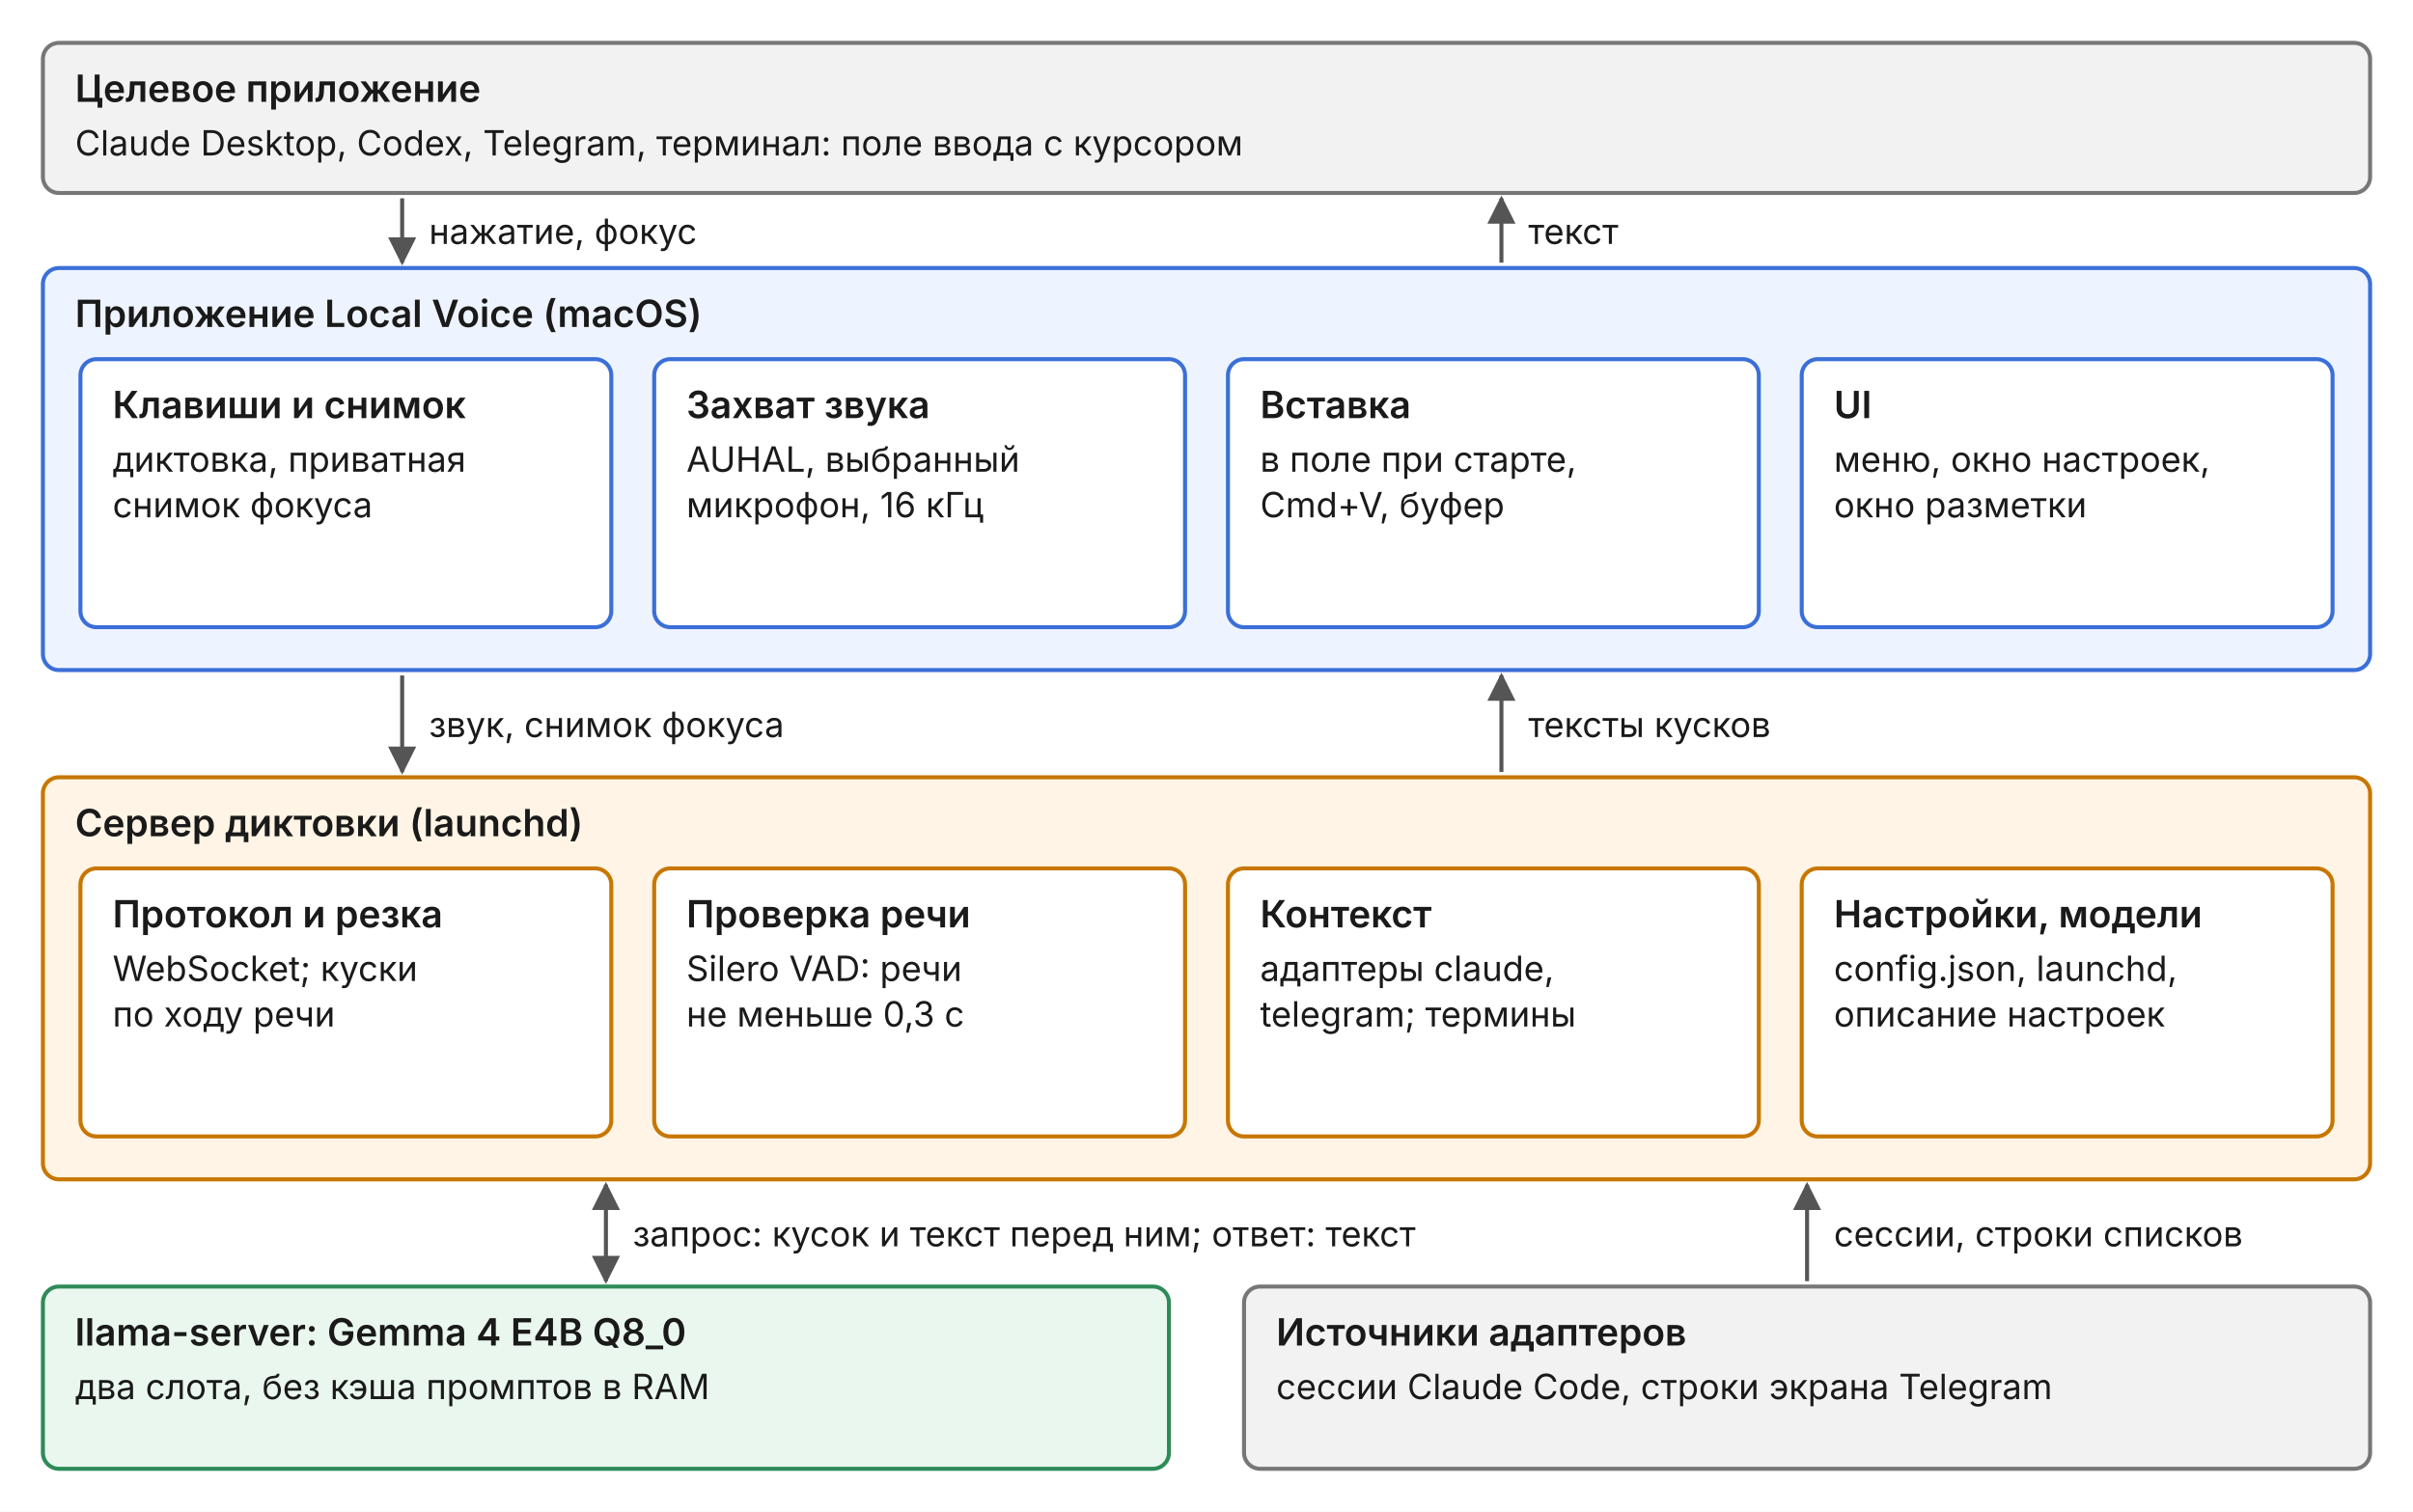
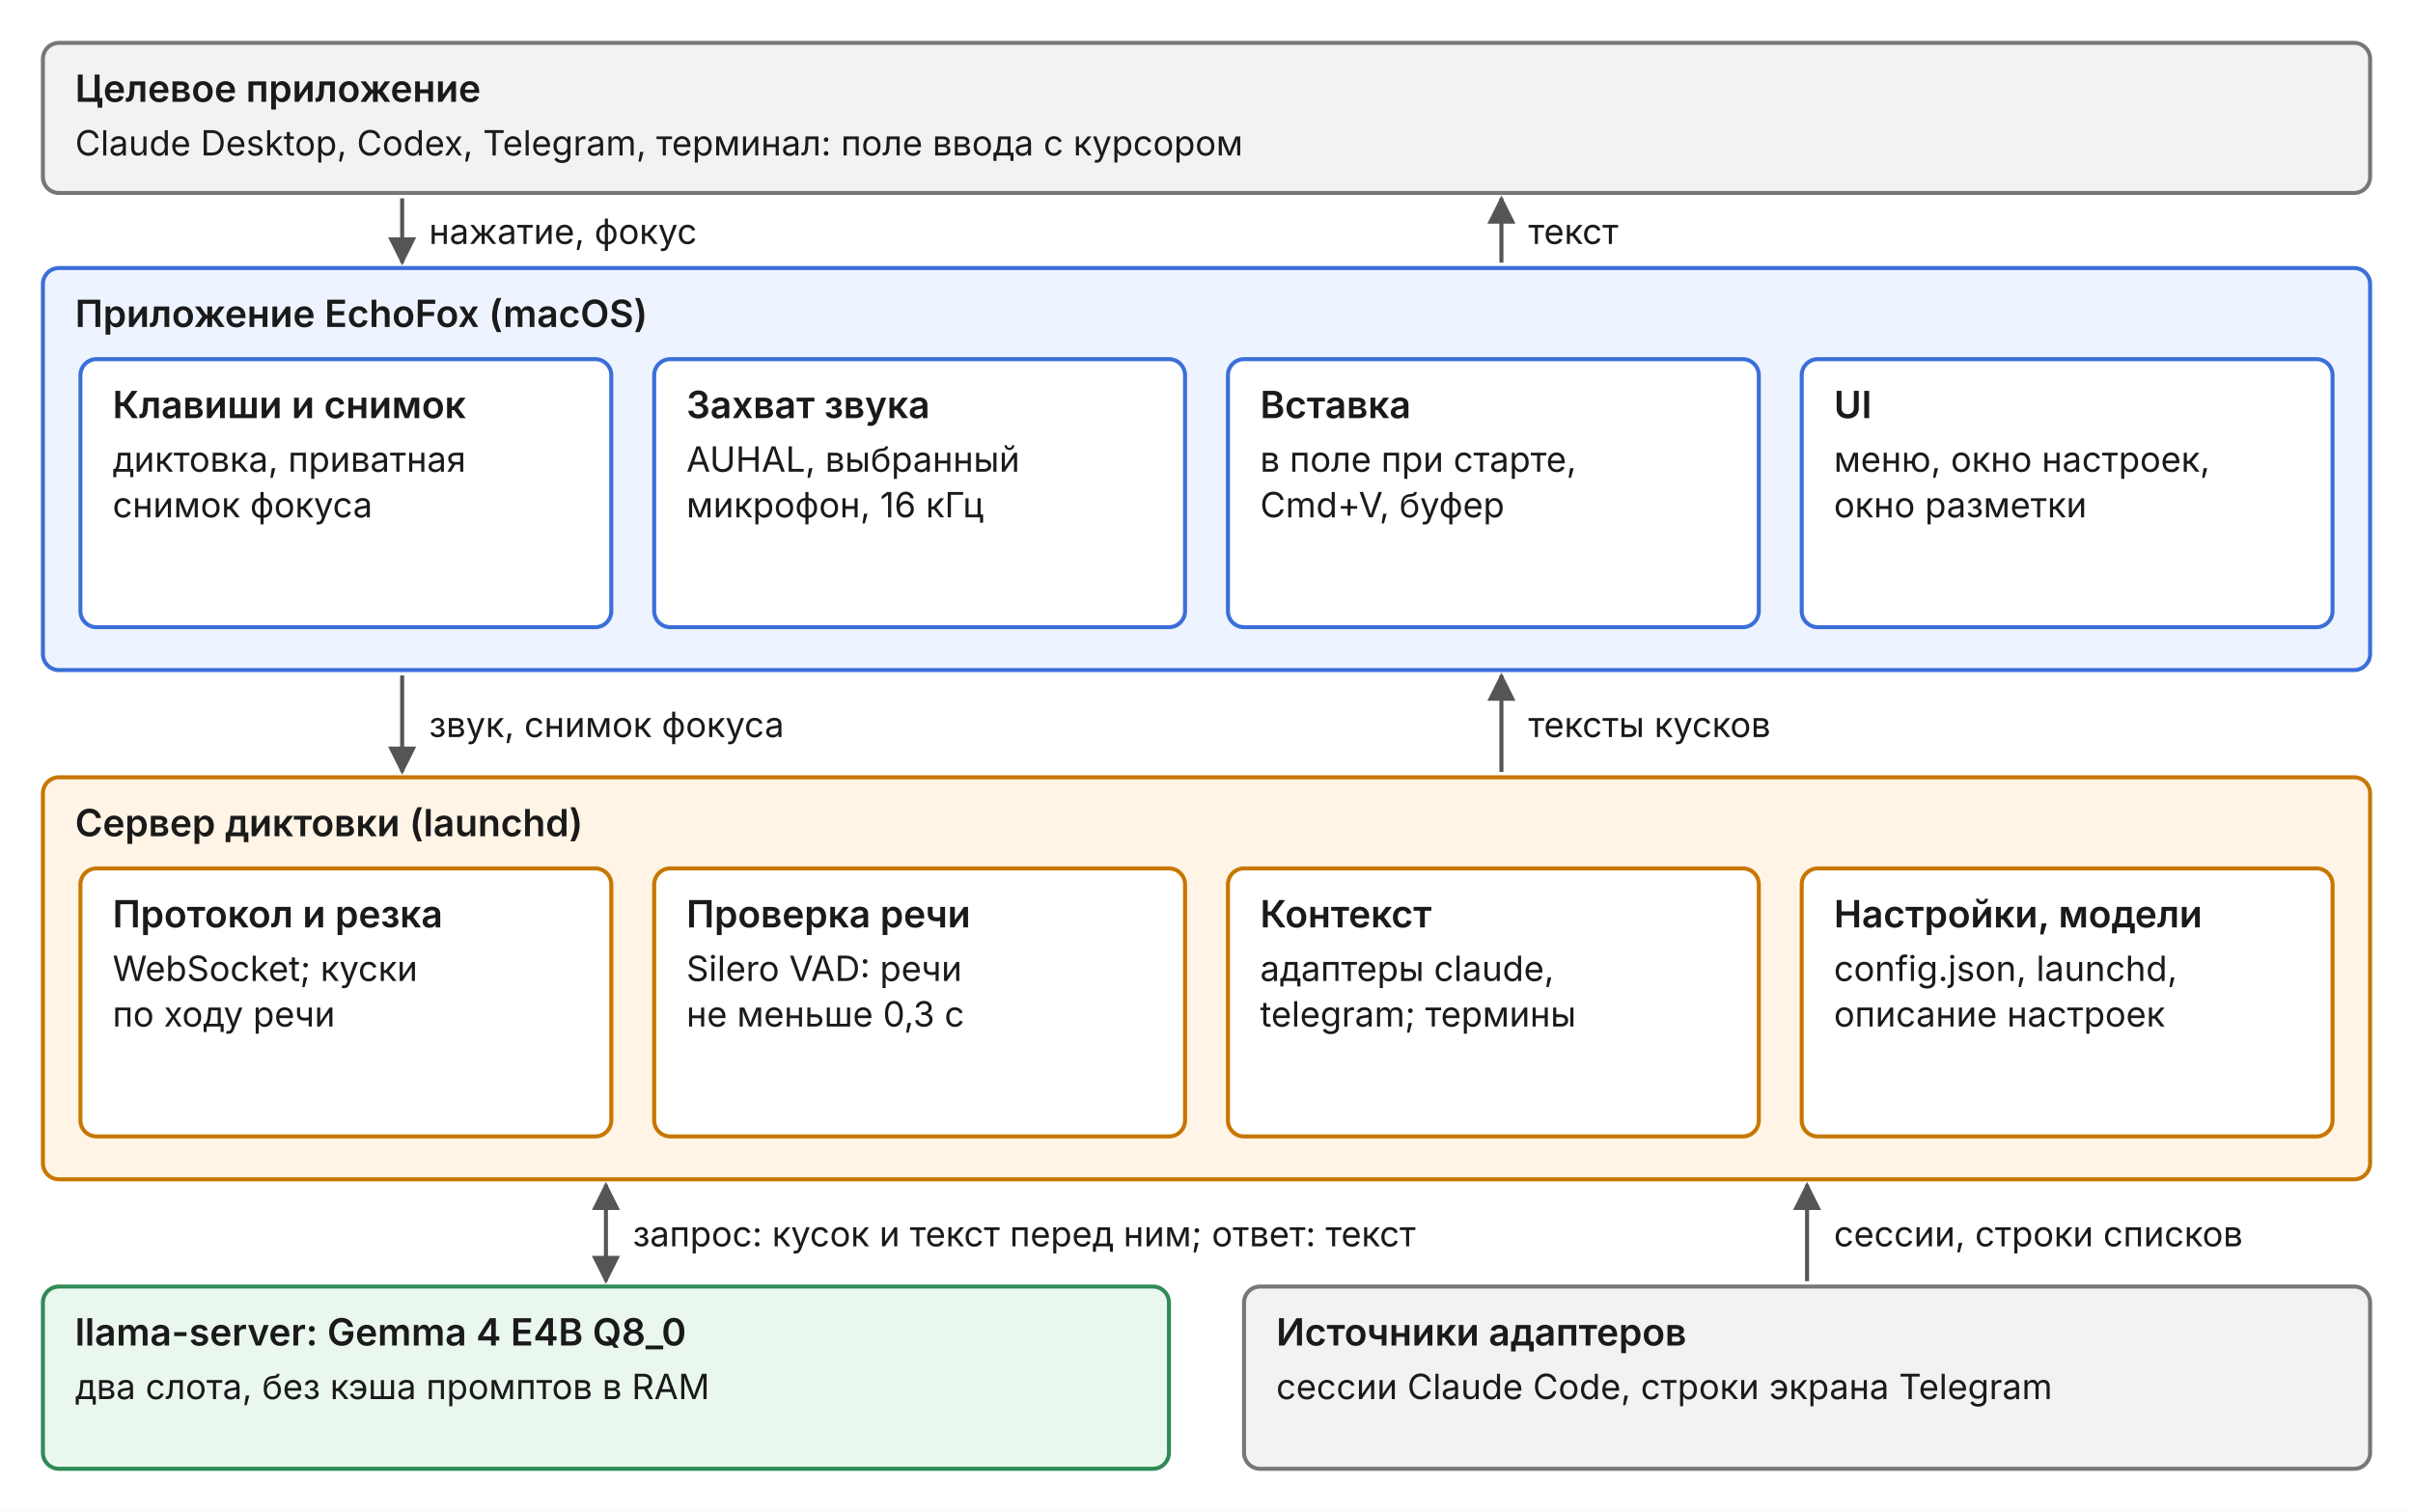
<svg xmlns="http://www.w3.org/2000/svg" viewBox="0 0 900 564" width="900" height="564">
  <rect width="100%" height="100%" fill="#ffffff" />
  <defs>
    <marker id="a" viewBox="0 0 10 10" refX="9" refY="5" markerWidth="7" markerHeight="7" orient="auto-start-reverse">
      <path d="M0 0L10 5L0 10z" fill="#555555" />
    </marker>
  </defs>
  <g font-family="system-ui, -apple-system, 'Segoe UI', sans-serif" font-size="13" fill="#1a1a1a">
    <rect x="16" y="16" width="868" height="56" rx="6" fill="#f2f2f2" stroke="#777777" stroke-width="1.5" />
    <text x="28" y="38" font-size="14" font-weight="600">Целевое приложение</text>
    <text x="28" y="58">Claude Desktop, Codex, Telegram, терминал: поле ввода с курсором</text>
    <rect x="16" y="100" width="868" height="150" rx="6" fill="#eef4ff" stroke="#3b6fd8" stroke-width="1.5" />
-     <text x="28" y="122" font-size="14" font-weight="600">Приложение Local Voice (macOS)</text>
+     <text x="28" y="122" font-size="14" font-weight="600">Приложение EchoFox (macOS)</text>
    <rect x="30" y="134" width="198" height="100" rx="6" fill="#ffffff" stroke="#3b6fd8" stroke-width="1.5" />
    <text x="42" y="156" font-size="14" font-weight="600">Клавиши и снимок</text>
    <text x="42" y="176">диктовка, приватная</text>
    <text x="42" y="193">снимок фокуса</text>
    <rect x="244" y="134" width="198" height="100" rx="6" fill="#ffffff" stroke="#3b6fd8" stroke-width="1.5" />
    <text x="256" y="156" font-size="14" font-weight="600">Захват звука</text>
    <text x="256" y="176">AUHAL, выбранный</text>
    <text x="256" y="193">микрофон, 16 кГц</text>
    <rect x="458" y="134" width="198" height="100" rx="6" fill="#ffffff" stroke="#3b6fd8" stroke-width="1.5" />
    <text x="470" y="156" font-size="14" font-weight="600">Вставка</text>
    <text x="470" y="176">в поле при старте,</text>
    <text x="470" y="193">Cmd+V, буфер</text>
    <rect x="672" y="134" width="198" height="100" rx="6" fill="#ffffff" stroke="#3b6fd8" stroke-width="1.5" />
    <text x="684" y="156" font-size="14" font-weight="600">UI</text>
    <text x="684" y="176">меню, окно настроек,</text>
    <text x="684" y="193">окно разметки</text>
    <rect x="16" y="290" width="868" height="150" rx="6" fill="#fff4e5" stroke="#c77700" stroke-width="1.5" />
    <text x="28" y="312" font-size="14" font-weight="600">Сервер диктовки (launchd)</text>
    <rect x="30" y="324" width="198" height="100" rx="6" fill="#ffffff" stroke="#c77700" stroke-width="1.5" />
    <text x="42" y="346" font-size="14" font-weight="600">Протокол и резка</text>
    <text x="42" y="366">WebSocket; куски</text>
    <text x="42" y="383">по ходу речи</text>
    <rect x="244" y="324" width="198" height="100" rx="6" fill="#ffffff" stroke="#c77700" stroke-width="1.5" />
    <text x="256" y="346" font-size="14" font-weight="600">Проверка речи</text>
    <text x="256" y="366">Silero VAD: речи</text>
    <text x="256" y="383">не меньше 0,3 с</text>
    <rect x="458" y="324" width="198" height="100" rx="6" fill="#ffffff" stroke="#c77700" stroke-width="1.5" />
    <text x="470" y="346" font-size="14" font-weight="600">Контекст</text>
    <text x="470" y="366">адаптеры claude,</text>
    <text x="470" y="383">telegram; термины</text>
    <rect x="672" y="324" width="198" height="100" rx="6" fill="#ffffff" stroke="#c77700" stroke-width="1.5" />
    <text x="684" y="346" font-size="14" font-weight="600">Настройки, модели</text>
    <text x="684" y="366">config.json, launchd,</text>
    <text x="684" y="383">описание настроек</text>
    <rect x="16" y="480" width="420" height="68" rx="6" fill="#eaf7ee" stroke="#2e8b57" stroke-width="1.5" />
    <text x="28" y="502" font-size="14" font-weight="600">llama-server: Gemma 4 E4B Q8_0</text>
    <text x="28" y="522">два слота, без кэша промптов в RAM</text>
    <rect x="464" y="480" width="420" height="68" rx="6" fill="#f2f2f2" stroke="#777777" stroke-width="1.5" />
    <text x="476" y="502" font-size="14" font-weight="600">Источники адаптеров</text>
    <text x="476" y="522">сессии Claude Code, строки экрана Telegram</text>
    <line x1="150" y1="74" x2="150" y2="98" stroke="#555555" stroke-width="1.5" marker-end="url(#a)" />
    <text x="160" y="91">нажатие, фокус</text>
    <line x1="560" y1="98" x2="560" y2="74" stroke="#555555" stroke-width="1.5" marker-end="url(#a)" />
    <text x="570" y="91">текст</text>
    <line x1="150" y1="252" x2="150" y2="288" stroke="#555555" stroke-width="1.5" marker-end="url(#a)" />
    <text x="160" y="275">звук, снимок фокуса</text>
    <line x1="560" y1="288" x2="560" y2="252" stroke="#555555" stroke-width="1.5" marker-end="url(#a)" />
    <text x="570" y="275">тексты кусков</text>
    <line x1="226" y1="442" x2="226" y2="478" stroke="#555555" stroke-width="1.5" marker-start="url(#a)" marker-end="url(#a)" />
    <text x="236" y="465">запрос: кусок и текст перед ним; ответ: текст</text>
    <line x1="674" y1="478" x2="674" y2="442" stroke="#555555" stroke-width="1.5" marker-end="url(#a)" />
    <text x="684" y="465">сессии, строки списков</text>
  </g>
</svg>
